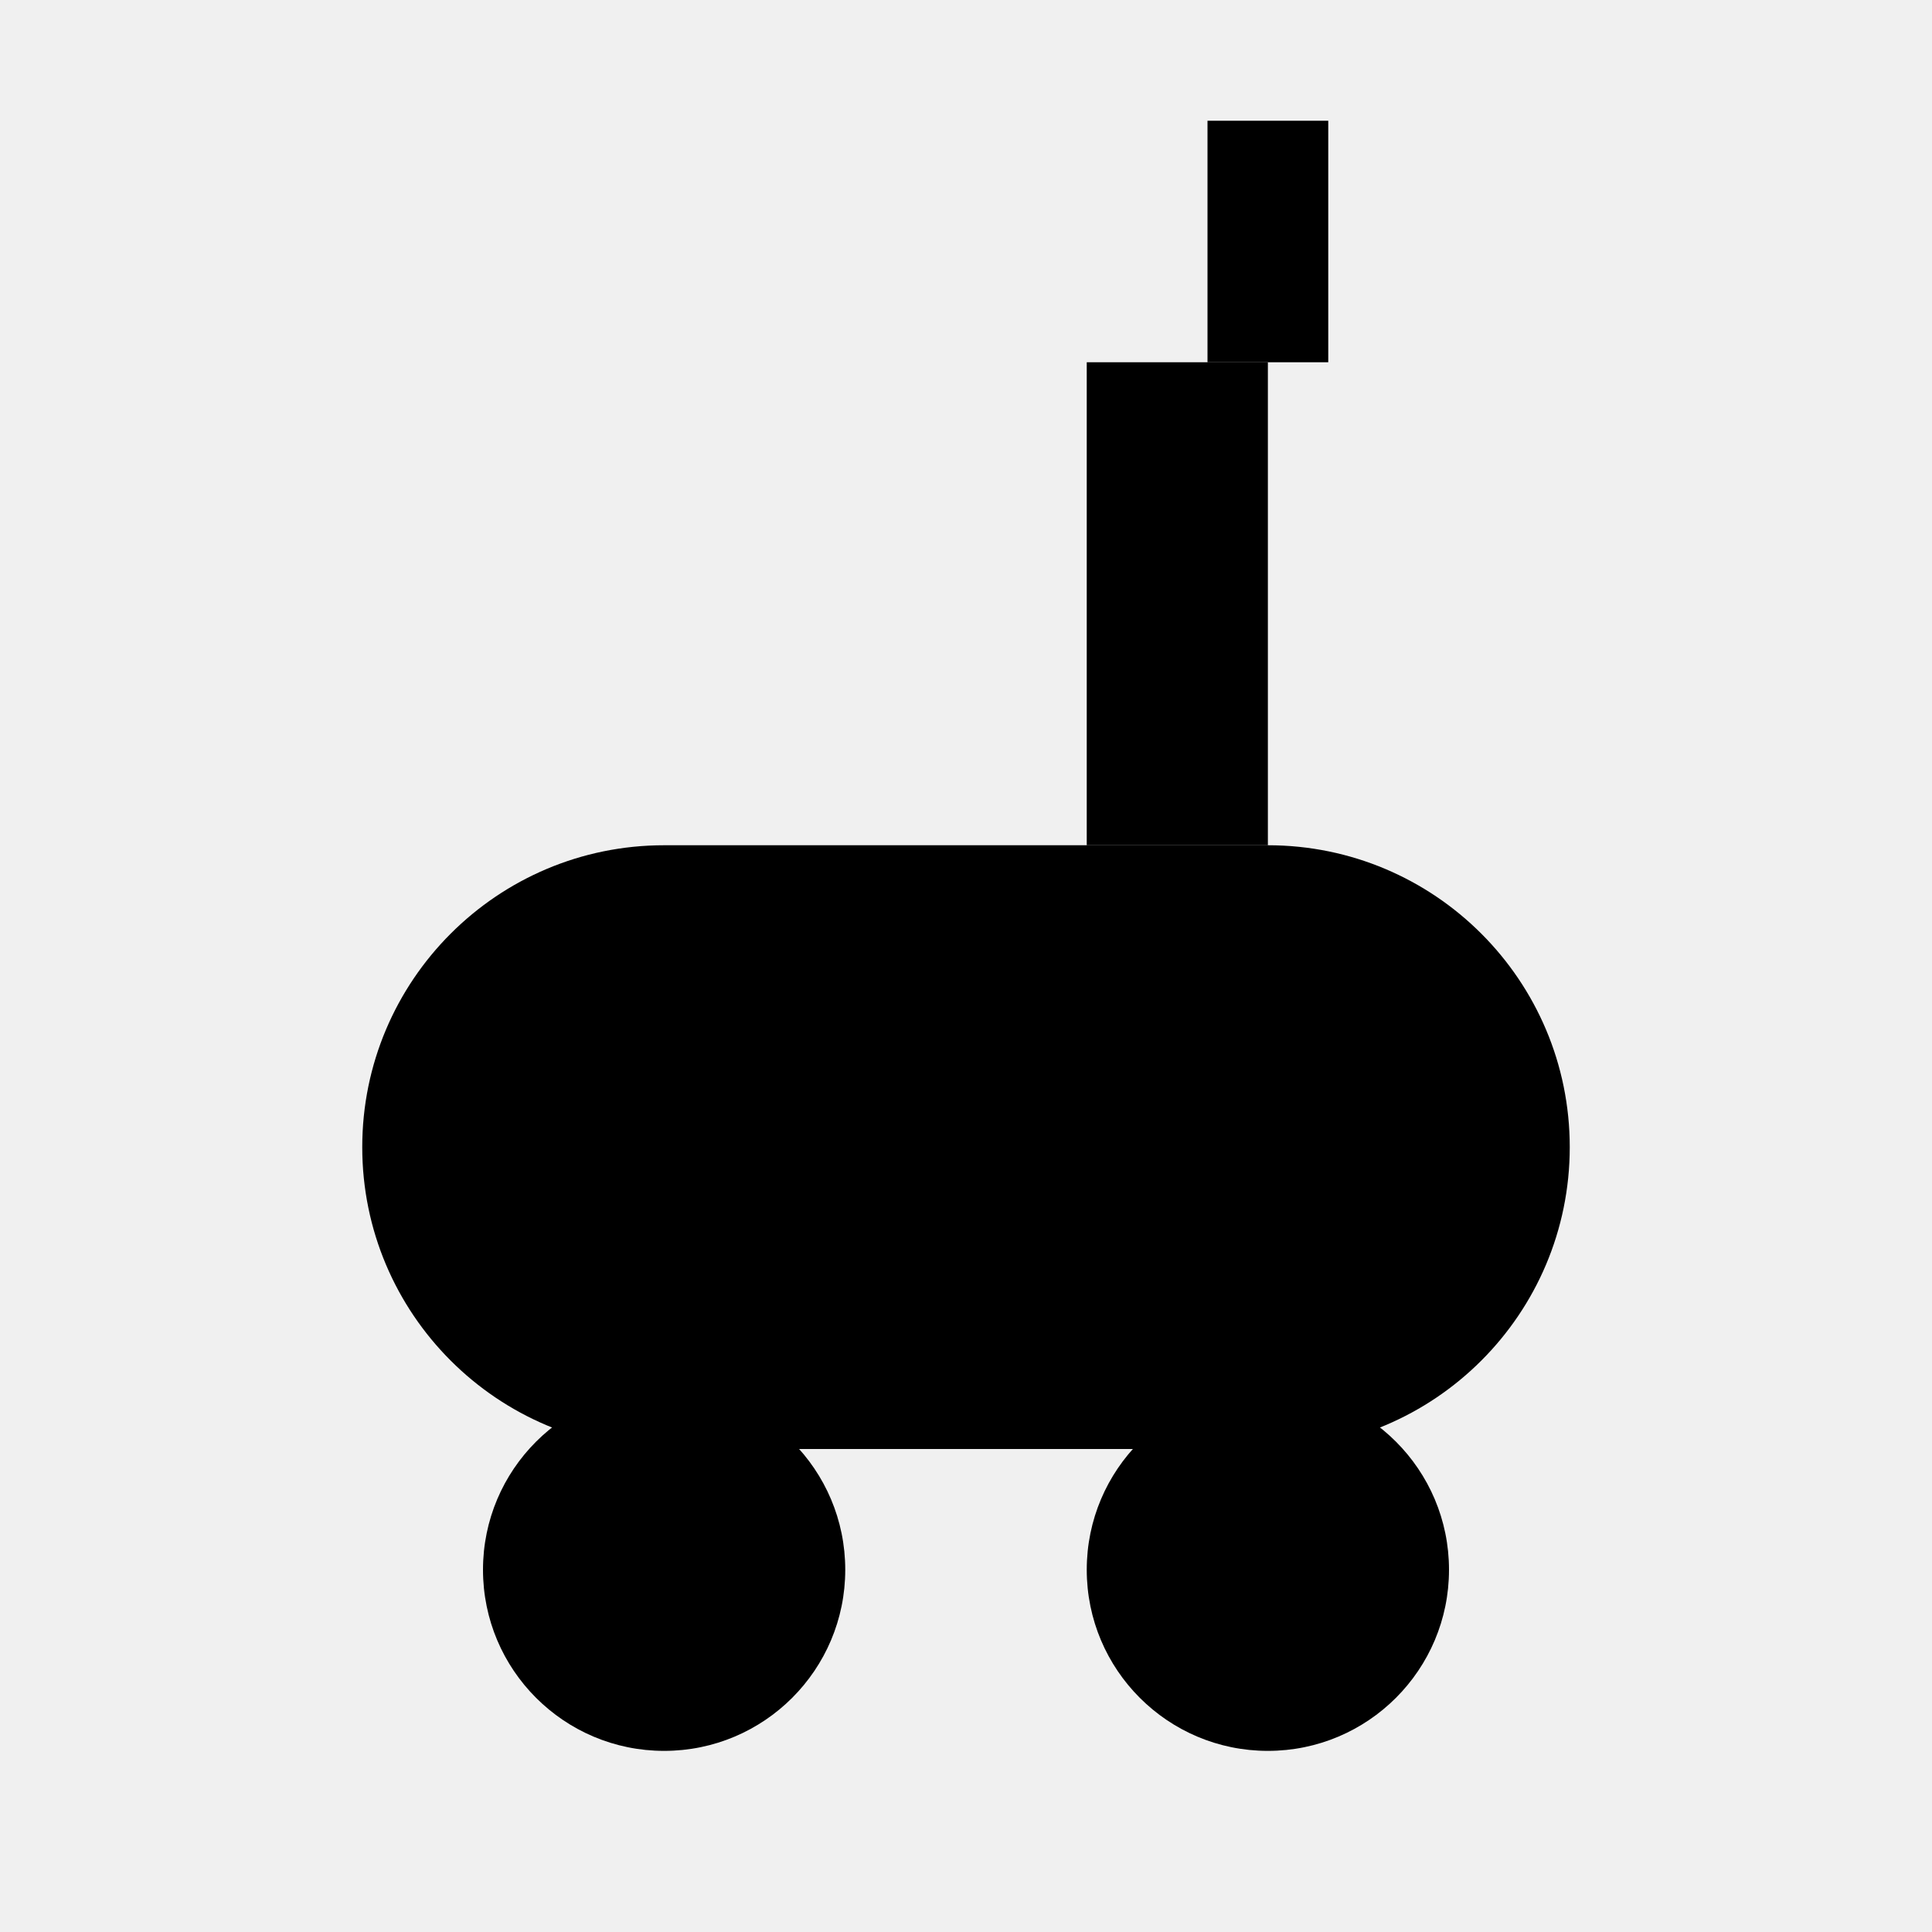
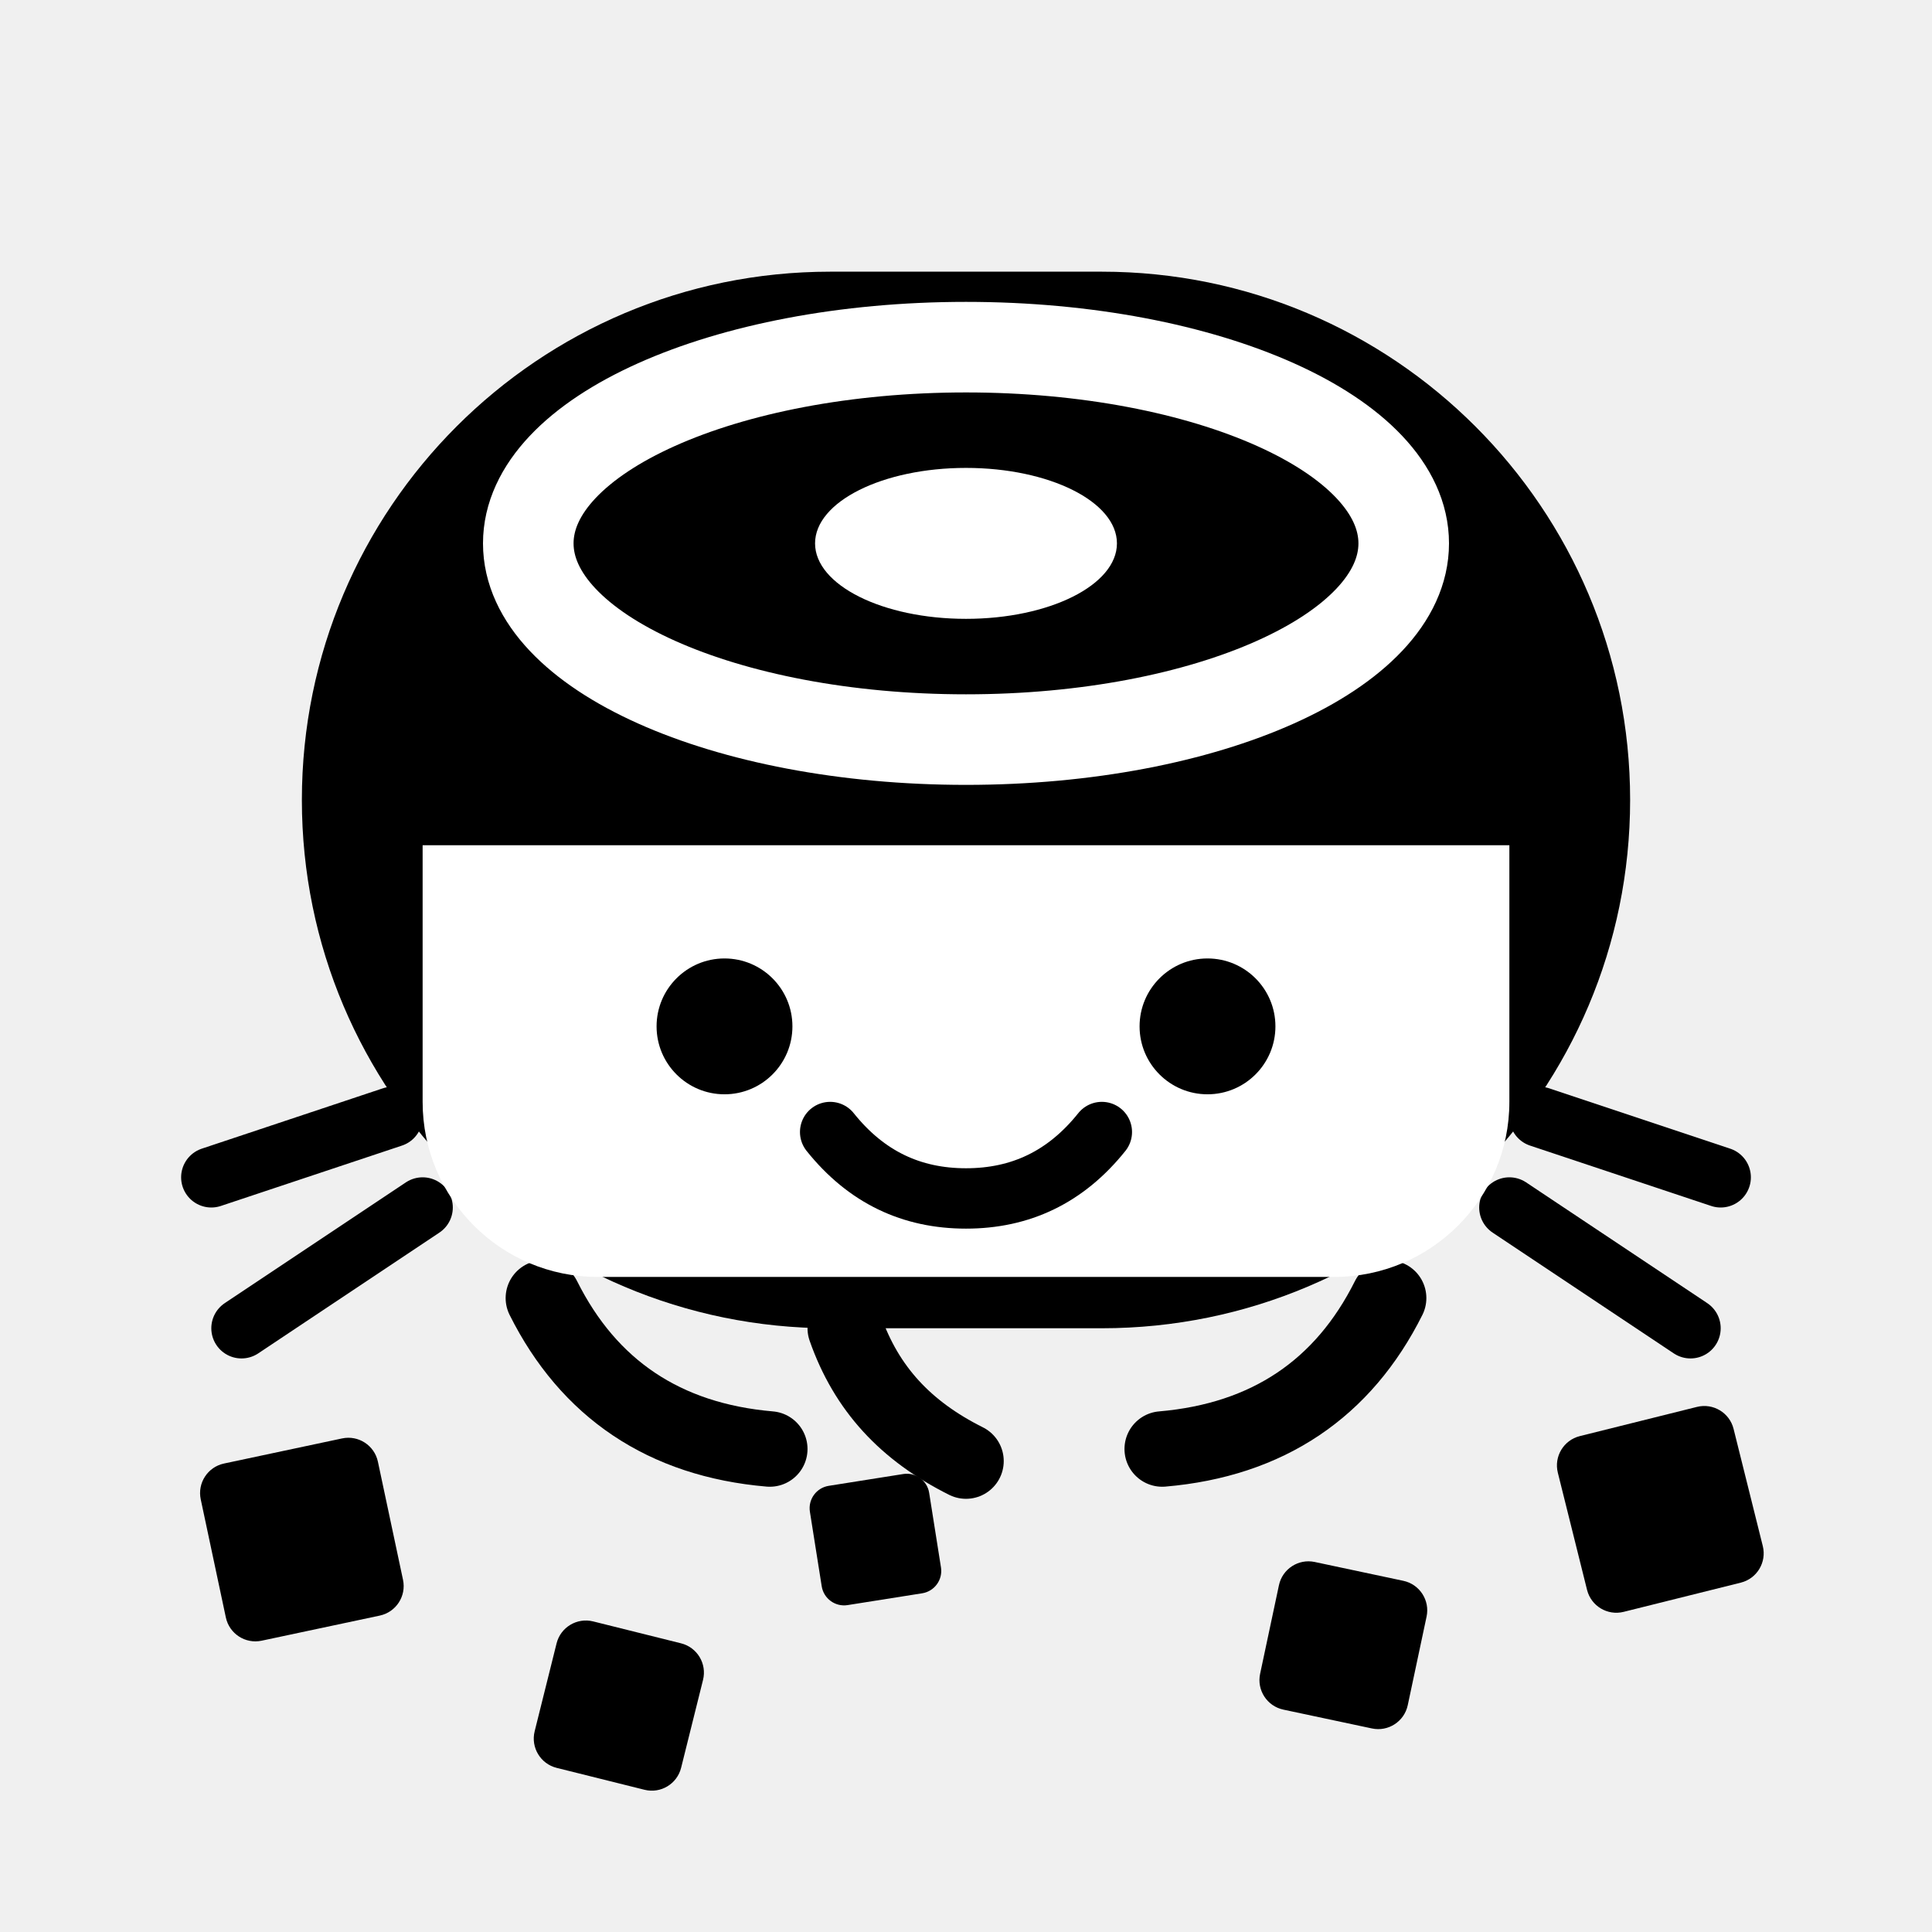
- <svg xmlns="http://www.w3.org/2000/svg" viewBox="0 0 64 64">
-   <rect x="12" y="28" width="40" height="20" rx="10" ry="10" fill="#000000" />
-   <circle cx="22" cy="52" r="6" fill="#000000" />
-   <circle cx="42" cy="52" r="6" fill="#000000" />
-   <rect x="36" y="12" width="6" height="16" fill="#000000" />
-   <rect x="40" y="4" width="4" height="8" fill="#000000" />
+ <svg xmlns="http://www.w3.org/2000/svg" viewBox="0 0 64 64" role="img" aria-label="Code Hoover robot vacuum">
+   <g fill="#000">
+     <rect x="7" y="48" width="6" height="6" rx="1" transform="rotate(-12 10 51)" />
+     <rect x="18" y="54" width="5" height="5" rx="1" transform="rotate(14 20.5 56.5)" />
+     <rect x="27" y="49" width="4" height="4" rx="0.75" transform="rotate(-9 29 51)" />
+     <rect x="42" y="52" width="5" height="5" rx="1" transform="rotate(12 44.5 54.5)" />
+     <rect x="52" y="47" width="6" height="6" rx="1" transform="rotate(-14 55 50)" />
+     <path d="M18 43c1.5 3 4 4.7 7.5 5" fill="none" stroke="#000" stroke-width="2.5" stroke-linecap="round" />
+     <path d="M28 44c.7 2 2 3.4 4 4.4" fill="none" stroke="#000" stroke-width="2.5" stroke-linecap="round" />
+     <path d="M46 43c-1.5 3-4 4.7-7.5 5" fill="none" stroke="#000" stroke-width="2.5" stroke-linecap="round" />
+     <path d="M13 37 7 39m7 1-6 4m43-7 6 2m-7 1 6 4" fill="none" stroke="#000" stroke-width="2" stroke-linecap="round" />
+     <rect x="10" y="9" width="44" height="35" rx="17.5" />
+   </g>
+   <ellipse cx="32" cy="18" rx="14.5" ry="6.5" fill="none" stroke="#fff" stroke-width="3" />
+   <ellipse cx="32" cy="18" rx="5" ry="2.5" fill="#fff" />
+   <path d="M14 28h36v8.5c0 3.2-2.6 5.8-5.8 5.8H19.8A5.8 5.8 0 0 1 14 36.5Z" fill="#fff" />
+   <circle cx="24" cy="34" r="2.25" fill="#000" />
+   <circle cx="40" cy="34" r="2.25" fill="#000" />
+   <path d="M27.5 37.5c1.2 1.5 2.7 2.2 4.5 2.2s3.3-.7 4.5-2.2" fill="none" stroke="#000" stroke-width="2" stroke-linecap="round" />
</svg>
